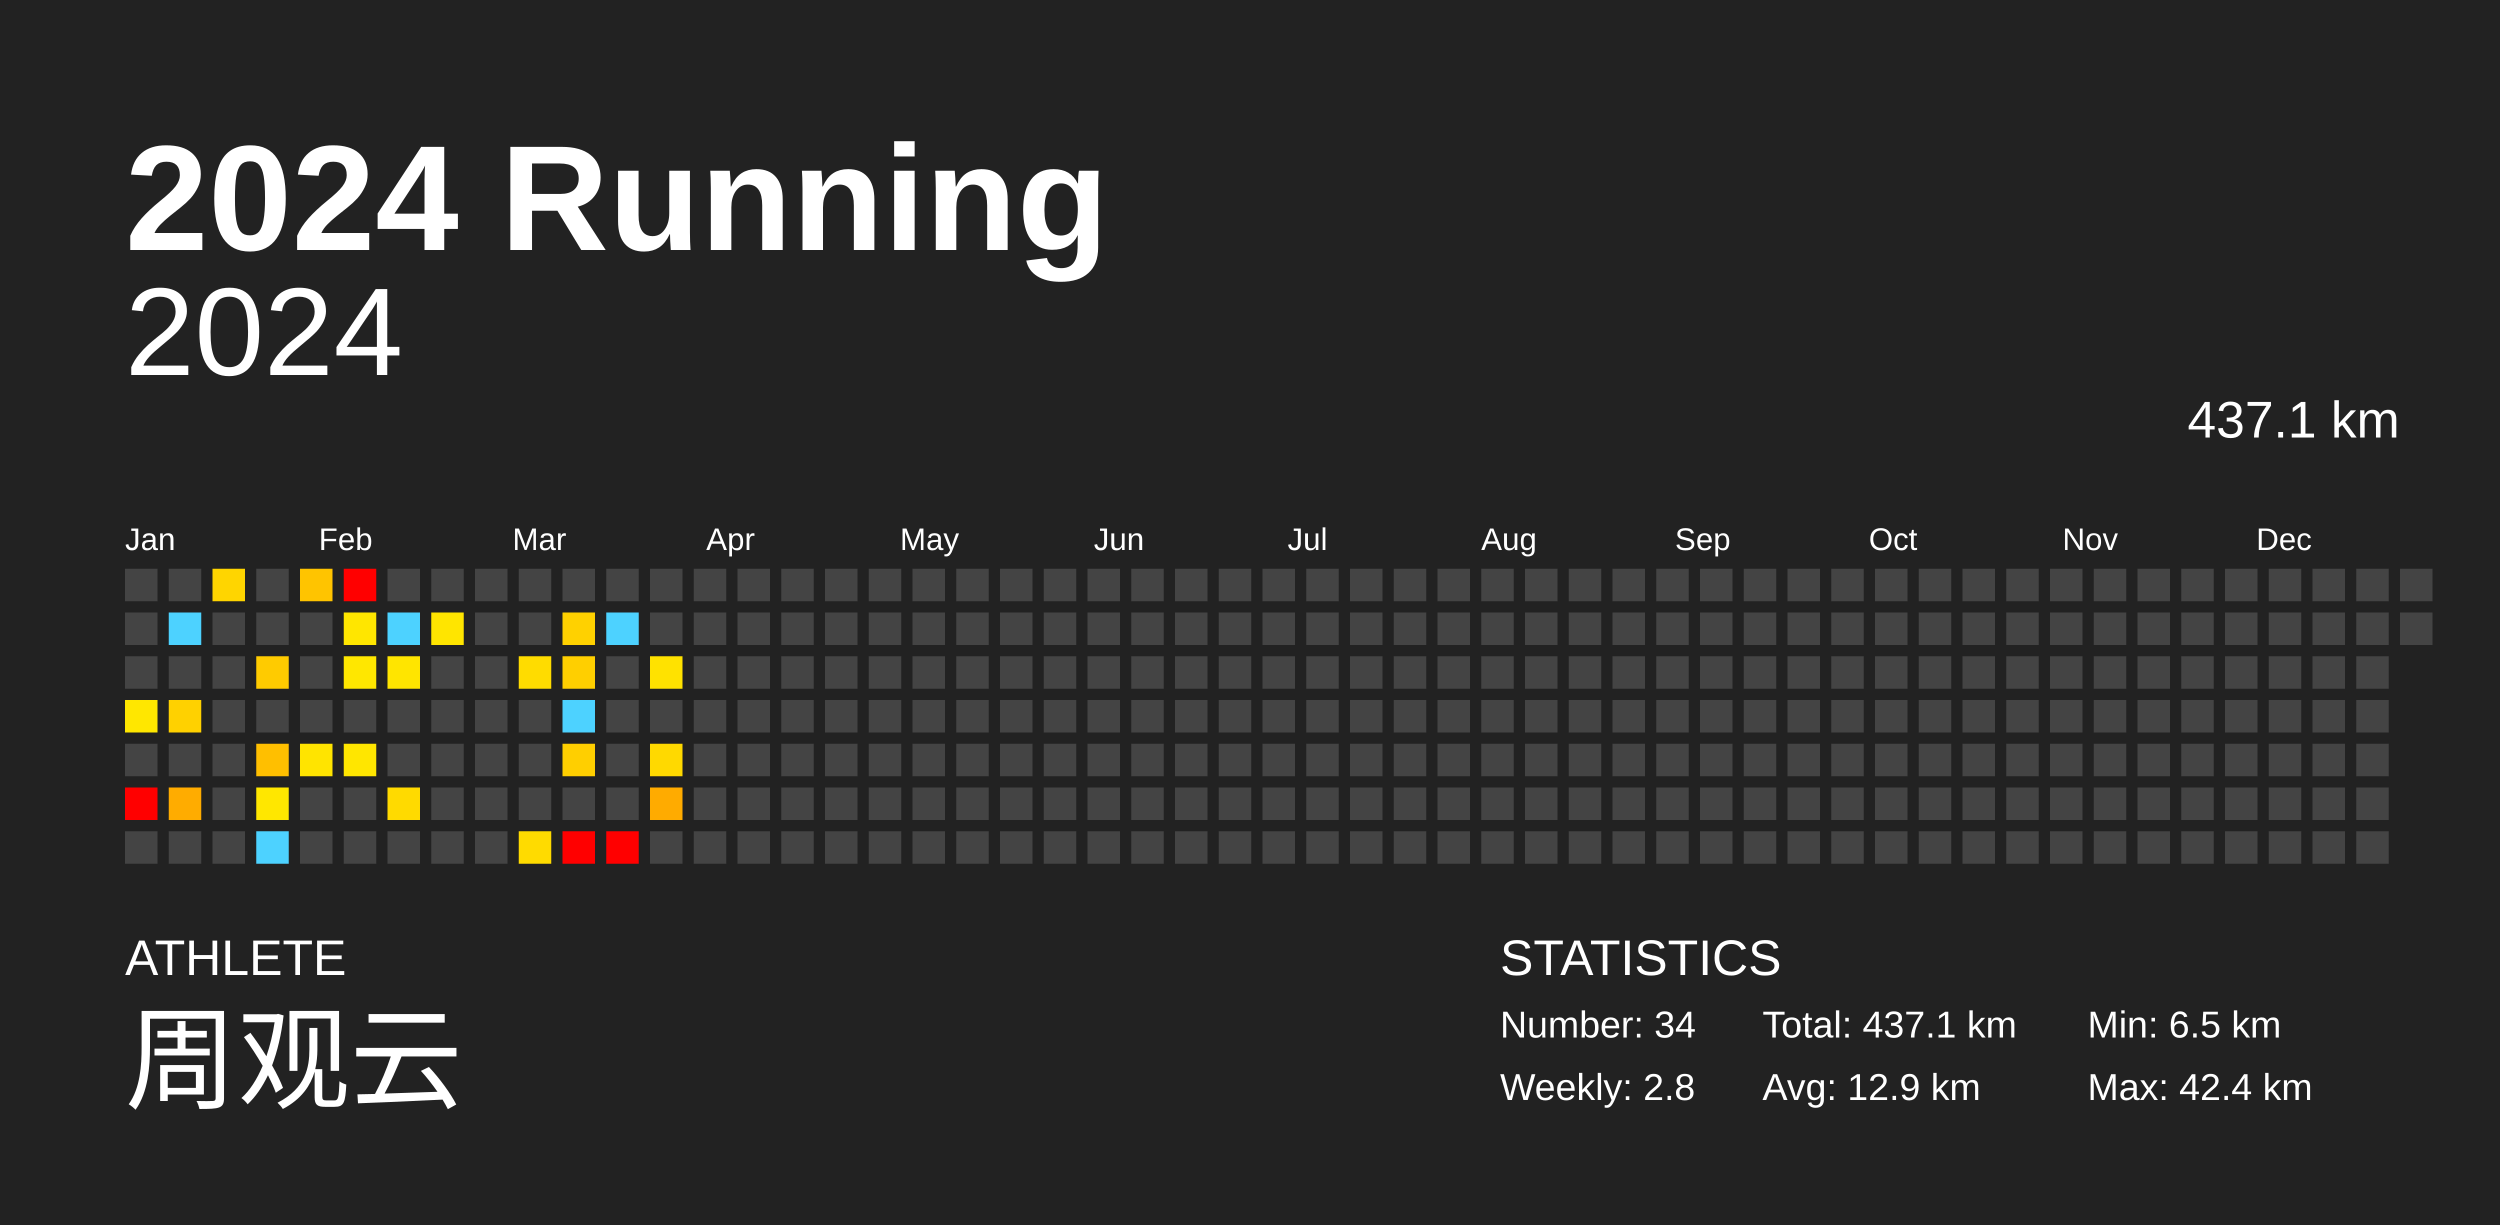
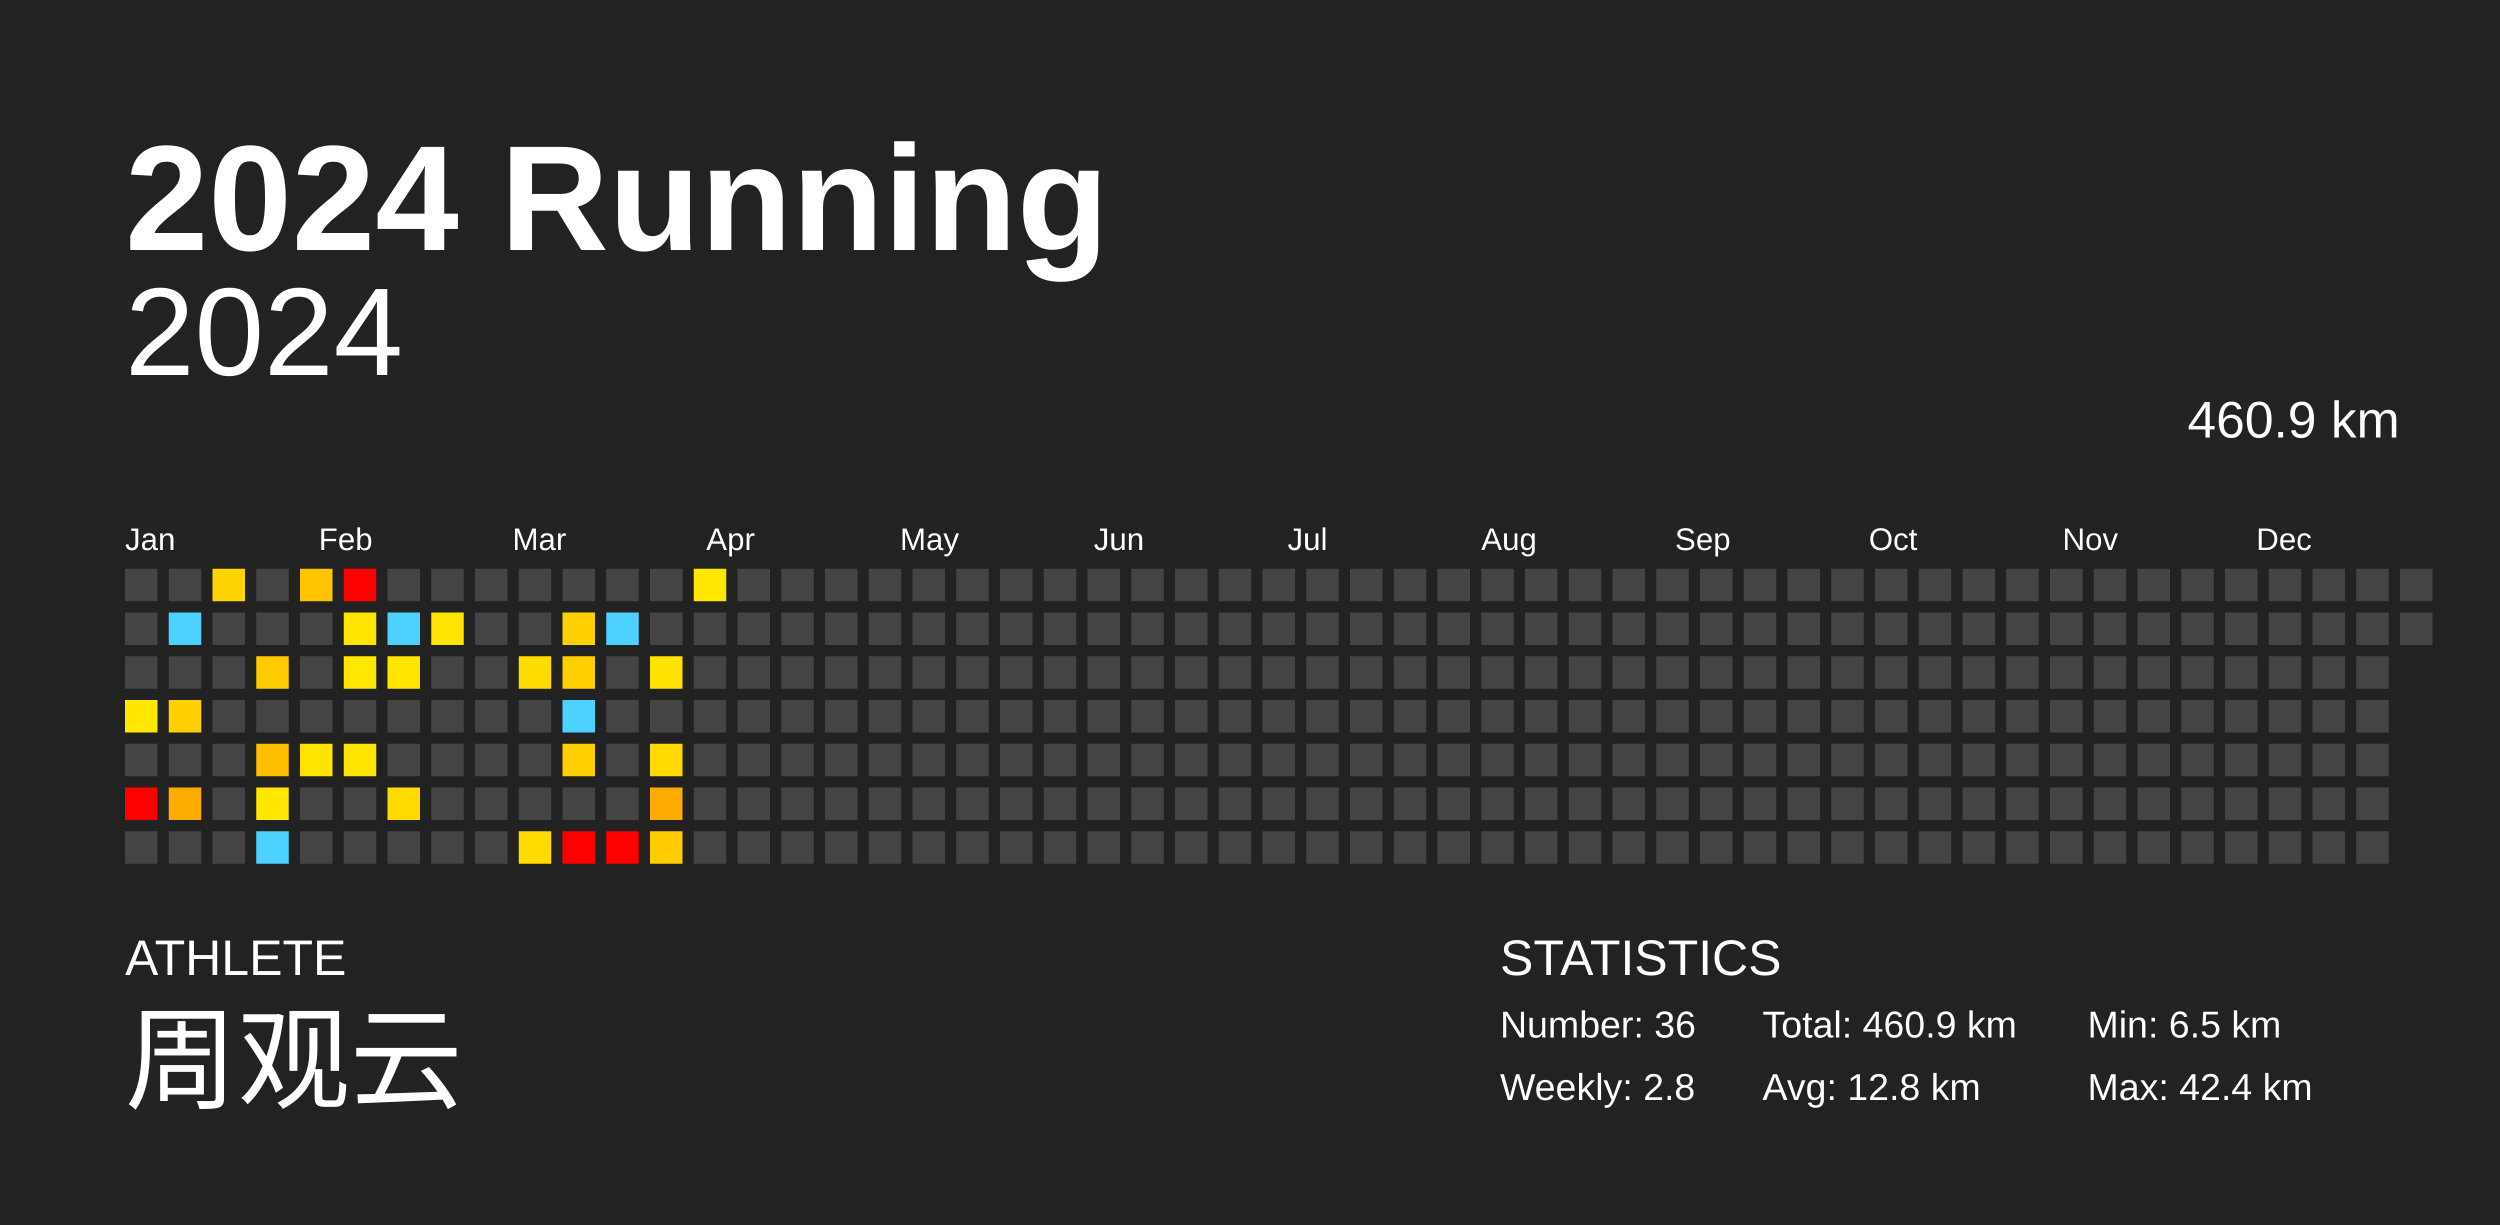
<svg xmlns="http://www.w3.org/2000/svg" baseProfile="full" height="98mm" version="1.1" viewBox="0,0,200,98" width="200mm">
  <defs />
  <rect fill="#222222" height="98" width="200" x="0" y="0" />
  <text fill="#FFFFFF" style="font-size:12px; font-family:Arial; font-weight:bold;" x="10" y="20">2024 Running</text>
  <text fill="#FFFFFF" style="font-size:4px; font-family:Arial" x="10" y="78">ATHLETE</text>
  <text fill="#FFFFFF" style="font-size:9px; font-family:Arial" x="10" y="88">周观云</text>
  <text fill="#FFFFFF" style="font-size:4px; font-family:Arial" x="120" y="78">STATISTICS</text>
-   <text fill="#FFFFFF" style="font-size:3px; font-family:Arial" x="120" y="83">Number: 34</text>
+   <text fill="#FFFFFF" style="font-size:3px; font-family:Arial" x="120" y="83">Number: 36</text>
  <text fill="#FFFFFF" style="font-size:3px; font-family:Arial" x="120" y="88">Weekly: 2.8</text>
-   <text fill="#FFFFFF" style="font-size:3px; font-family:Arial" x="141" y="83">Total: 437.1 km</text>
-   <text fill="#FFFFFF" style="font-size:3px; font-family:Arial" x="141" y="88">Avg: 12.9 km</text>
+   <text fill="#FFFFFF" style="font-size:3px; font-family:Arial" x="141" y="83">Total: 460.9 km</text>
+   <text fill="#FFFFFF" style="font-size:3px; font-family:Arial" x="141" y="88">Avg: 12.8 km</text>
  <text fill="#FFFFFF" style="font-size:3px; font-family:Arial" x="167" y="83">Min: 6.5 km</text>
  <text fill="#FFFFFF" style="font-size:3px; font-family:Arial" x="167" y="88">Max: 42.4 km</text>
  <text alignment-baseline="hanging" fill="#FFFFFF" style="font-size:10.0px; font-family:Arial;" x="10" y="30">2024</text>
-   <text alignment-baseline="hanging" fill="#FFFFFF" style="font-size:4.125px; font-family:Arial;" x="175" y="35">437.1 km</text>
+   <text alignment-baseline="hanging" fill="#FFFFFF" style="font-size:4.125px; font-family:Arial;" x="175" y="35">460.9 km</text>
  <text fill="#FFFFFF" style="font-size:2.5px; font-family:Arial" x="10.0" y="44">Jan</text>
  <text fill="#FFFFFF" style="font-size:2.5px; font-family:Arial" x="25.5" y="44">Feb</text>
  <text fill="#FFFFFF" style="font-size:2.5px; font-family:Arial" x="41.0" y="44">Mar</text>
  <text fill="#FFFFFF" style="font-size:2.5px; font-family:Arial" x="56.5" y="44">Apr</text>
  <text fill="#FFFFFF" style="font-size:2.5px; font-family:Arial" x="72.0" y="44">May</text>
  <text fill="#FFFFFF" style="font-size:2.5px; font-family:Arial" x="87.5" y="44">Jun</text>
  <text fill="#FFFFFF" style="font-size:2.5px; font-family:Arial" x="103.0" y="44">Jul</text>
  <text fill="#FFFFFF" style="font-size:2.5px; font-family:Arial" x="118.5" y="44">Aug</text>
  <text fill="#FFFFFF" style="font-size:2.5px; font-family:Arial" x="134.0" y="44">Sep</text>
  <text fill="#FFFFFF" style="font-size:2.5px; font-family:Arial" x="149.5" y="44">Oct</text>
  <text fill="#FFFFFF" style="font-size:2.5px; font-family:Arial" x="165.0" y="44">Nov</text>
  <text fill="#FFFFFF" style="font-size:2.5px; font-family:Arial" x="180.5" y="44">Dec</text>
  <rect fill="#444444" height="2.6" width="2.6" x="10.0" y="45.5" />
  <rect fill="#444444" height="2.6" width="2.6" x="10.0" y="49.0" />
  <rect fill="#444444" height="2.6" width="2.6" x="10.0" y="52.5" />
  <rect fill="#ffe700" height="2.6" width="2.6" x="10.0" y="56.0" />
  <rect fill="#444444" height="2.6" width="2.6" x="10.0" y="59.5" />
  <rect fill="red" height="2.6" width="2.6" x="10.0" y="63.0" />
  <rect fill="#444444" height="2.6" width="2.6" x="10.0" y="66.5" />
  <rect fill="#444444" height="2.6" width="2.6" x="13.5" y="45.5" />
  <rect fill="#4dd2ff" height="2.6" width="2.6" x="13.5" y="49.0" />
  <rect fill="#444444" height="2.6" width="2.6" x="13.5" y="52.5" />
  <rect fill="#ffd100" height="2.6" width="2.6" x="13.5" y="56.0" />
  <rect fill="#444444" height="2.6" width="2.6" x="13.5" y="59.5" />
  <rect fill="#ffac00" height="2.6" width="2.6" x="13.5" y="63.0" />
  <rect fill="#444444" height="2.6" width="2.6" x="13.5" y="66.5" />
  <rect fill="#ffd500" height="2.6" width="2.6" x="17.0" y="45.5" />
  <rect fill="#444444" height="2.6" width="2.6" x="17.0" y="49.0" />
  <rect fill="#444444" height="2.6" width="2.6" x="17.0" y="52.5" />
  <rect fill="#444444" height="2.6" width="2.6" x="17.0" y="56.0" />
  <rect fill="#444444" height="2.6" width="2.6" x="17.0" y="59.5" />
  <rect fill="#444444" height="2.6" width="2.6" x="17.0" y="63.0" />
  <rect fill="#444444" height="2.6" width="2.6" x="17.0" y="66.5" />
  <rect fill="#444444" height="2.6" width="2.6" x="20.5" y="45.5" />
  <rect fill="#444444" height="2.6" width="2.6" x="20.5" y="49.0" />
  <rect fill="#ffcb00" height="2.6" width="2.6" x="20.5" y="52.5" />
  <rect fill="#444444" height="2.6" width="2.6" x="20.5" y="56.0" />
  <rect fill="#ffbf00" height="2.6" width="2.6" x="20.5" y="59.5" />
  <rect fill="#ffe700" height="2.6" width="2.6" x="20.5" y="63.0" />
  <rect fill="#4dd2ff" height="2.6" width="2.6" x="20.5" y="66.5" />
  <rect fill="#ffc400" height="2.6" width="2.6" x="24.0" y="45.5" />
  <rect fill="#444444" height="2.6" width="2.6" x="24.0" y="49.0" />
  <rect fill="#444444" height="2.6" width="2.6" x="24.0" y="52.5" />
  <rect fill="#444444" height="2.6" width="2.6" x="24.0" y="56.0" />
  <rect fill="#ffe400" height="2.6" width="2.6" x="24.0" y="59.5" />
  <rect fill="#444444" height="2.6" width="2.6" x="24.0" y="63.0" />
  <rect fill="#444444" height="2.6" width="2.6" x="24.0" y="66.5" />
  <rect fill="red" height="2.6" width="2.6" x="27.5" y="45.5" />
  <rect fill="#ffe600" height="2.6" width="2.6" x="27.5" y="49.0" />
  <rect fill="#ffe700" height="2.6" width="2.6" x="27.5" y="52.5" />
  <rect fill="#444444" height="2.6" width="2.6" x="27.5" y="56.0" />
  <rect fill="#ffe600" height="2.6" width="2.6" x="27.5" y="59.5" />
  <rect fill="#444444" height="2.6" width="2.6" x="27.5" y="63.0" />
  <rect fill="#444444" height="2.6" width="2.6" x="27.5" y="66.5" />
  <rect fill="#444444" height="2.6" width="2.6" x="31.0" y="45.5" />
  <rect fill="#4dd2ff" height="2.6" width="2.6" x="31.0" y="49.0" />
  <rect fill="#ffe500" height="2.6" width="2.6" x="31.0" y="52.5" />
  <rect fill="#444444" height="2.6" width="2.6" x="31.0" y="56.0" />
  <rect fill="#444444" height="2.6" width="2.6" x="31.0" y="59.5" />
  <rect fill="#ffda00" height="2.6" width="2.6" x="31.0" y="63.0" />
  <rect fill="#444444" height="2.6" width="2.6" x="31.0" y="66.5" />
  <rect fill="#444444" height="2.6" width="2.6" x="34.5" y="45.5" />
  <rect fill="#ffe500" height="2.6" width="2.6" x="34.5" y="49.0" />
  <rect fill="#444444" height="2.6" width="2.6" x="34.5" y="52.5" />
  <rect fill="#444444" height="2.6" width="2.6" x="34.5" y="56.0" />
  <rect fill="#444444" height="2.6" width="2.6" x="34.5" y="59.5" />
  <rect fill="#444444" height="2.6" width="2.6" x="34.5" y="63.0" />
  <rect fill="#444444" height="2.6" width="2.6" x="34.5" y="66.5" />
  <rect fill="#444444" height="2.6" width="2.6" x="38.0" y="45.5" />
  <rect fill="#444444" height="2.6" width="2.6" x="38.0" y="49.0" />
  <rect fill="#444444" height="2.6" width="2.6" x="38.0" y="52.5" />
  <rect fill="#444444" height="2.6" width="2.6" x="38.0" y="56.0" />
  <rect fill="#444444" height="2.6" width="2.6" x="38.0" y="59.5" />
  <rect fill="#444444" height="2.6" width="2.6" x="38.0" y="63.0" />
  <rect fill="#444444" height="2.6" width="2.6" x="38.0" y="66.5" />
  <rect fill="#444444" height="2.6" width="2.6" x="41.5" y="45.5" />
  <rect fill="#444444" height="2.6" width="2.6" x="41.5" y="49.0" />
  <rect fill="#ffdc00" height="2.6" width="2.6" x="41.5" y="52.5" />
  <rect fill="#444444" height="2.6" width="2.6" x="41.5" y="56.0" />
  <rect fill="#444444" height="2.6" width="2.6" x="41.5" y="59.5" />
  <rect fill="#444444" height="2.6" width="2.6" x="41.5" y="63.0" />
  <rect fill="#ffdb00" height="2.6" width="2.6" x="41.5" y="66.5" />
  <rect fill="#444444" height="2.6" width="2.6" x="45.0" y="45.5" />
  <rect fill="#ffd100" height="2.6" width="2.6" x="45.0" y="49.0" />
  <rect fill="#ffcf00" height="2.6" width="2.6" x="45.0" y="52.5" />
  <rect fill="#4dd2ff" height="2.6" width="2.6" x="45.0" y="56.0" />
  <rect fill="#ffcf00" height="2.6" width="2.6" x="45.0" y="59.5" />
  <rect fill="#444444" height="2.6" width="2.6" x="45.0" y="63.0" />
  <rect fill="red" height="2.6" width="2.6" x="45.0" y="66.5" />
  <rect fill="#444444" height="2.6" width="2.6" x="48.5" y="45.5" />
  <rect fill="#4dd2ff" height="2.6" width="2.6" x="48.5" y="49.0" />
  <rect fill="#444444" height="2.6" width="2.6" x="48.5" y="52.5" />
  <rect fill="#444444" height="2.6" width="2.6" x="48.5" y="56.0" />
  <rect fill="#444444" height="2.6" width="2.6" x="48.5" y="59.5" />
  <rect fill="#444444" height="2.6" width="2.6" x="48.5" y="63.0" />
  <rect fill="red" height="2.6" width="2.6" x="48.5" y="66.5" />
  <rect fill="#444444" height="2.6" width="2.6" x="52.0" y="45.5" />
  <rect fill="#444444" height="2.6" width="2.6" x="52.0" y="49.0" />
  <rect fill="#ffe200" height="2.6" width="2.6" x="52.0" y="52.5" />
  <rect fill="#444444" height="2.6" width="2.6" x="52.0" y="56.0" />
  <rect fill="#ffd900" height="2.6" width="2.6" x="52.0" y="59.5" />
  <rect fill="#ffab00" height="2.6" width="2.6" x="52.0" y="63.0" />
-   <rect fill="#444444" height="2.6" width="2.6" x="52.0" y="66.5" />
-   <rect fill="#444444" height="2.6" width="2.6" x="55.5" y="45.5" />
+   <rect fill="#ffcc00" height="2.6" width="2.6" x="52.0" y="66.5" />
+   <rect fill="#ffe700" height="2.6" width="2.6" x="55.5" y="45.5" />
  <rect fill="#444444" height="2.6" width="2.6" x="55.5" y="49.0" />
  <rect fill="#444444" height="2.6" width="2.6" x="55.5" y="52.5" />
  <rect fill="#444444" height="2.6" width="2.6" x="55.5" y="56.0" />
  <rect fill="#444444" height="2.6" width="2.6" x="55.5" y="59.5" />
  <rect fill="#444444" height="2.6" width="2.6" x="55.5" y="63.0" />
  <rect fill="#444444" height="2.6" width="2.6" x="55.5" y="66.5" />
  <rect fill="#444444" height="2.6" width="2.6" x="59.0" y="45.5" />
  <rect fill="#444444" height="2.6" width="2.6" x="59.0" y="49.0" />
  <rect fill="#444444" height="2.6" width="2.6" x="59.0" y="52.5" />
  <rect fill="#444444" height="2.6" width="2.6" x="59.0" y="56.0" />
  <rect fill="#444444" height="2.6" width="2.6" x="59.0" y="59.5" />
  <rect fill="#444444" height="2.6" width="2.6" x="59.0" y="63.0" />
  <rect fill="#444444" height="2.6" width="2.6" x="59.0" y="66.5" />
  <rect fill="#444444" height="2.6" width="2.6" x="62.5" y="45.5" />
  <rect fill="#444444" height="2.6" width="2.6" x="62.5" y="49.0" />
  <rect fill="#444444" height="2.6" width="2.6" x="62.5" y="52.5" />
  <rect fill="#444444" height="2.6" width="2.6" x="62.5" y="56.0" />
  <rect fill="#444444" height="2.6" width="2.6" x="62.5" y="59.5" />
  <rect fill="#444444" height="2.6" width="2.6" x="62.5" y="63.0" />
  <rect fill="#444444" height="2.6" width="2.6" x="62.5" y="66.5" />
  <rect fill="#444444" height="2.6" width="2.6" x="66.0" y="45.5" />
  <rect fill="#444444" height="2.6" width="2.6" x="66.0" y="49.0" />
  <rect fill="#444444" height="2.6" width="2.6" x="66.0" y="52.5" />
  <rect fill="#444444" height="2.6" width="2.6" x="66.0" y="56.0" />
  <rect fill="#444444" height="2.6" width="2.6" x="66.0" y="59.5" />
  <rect fill="#444444" height="2.6" width="2.6" x="66.0" y="63.0" />
  <rect fill="#444444" height="2.6" width="2.6" x="66.0" y="66.5" />
  <rect fill="#444444" height="2.6" width="2.6" x="69.5" y="45.5" />
  <rect fill="#444444" height="2.6" width="2.6" x="69.5" y="49.0" />
  <rect fill="#444444" height="2.6" width="2.6" x="69.5" y="52.5" />
  <rect fill="#444444" height="2.6" width="2.6" x="69.5" y="56.0" />
  <rect fill="#444444" height="2.6" width="2.6" x="69.5" y="59.5" />
  <rect fill="#444444" height="2.6" width="2.6" x="69.5" y="63.0" />
  <rect fill="#444444" height="2.6" width="2.6" x="69.5" y="66.5" />
  <rect fill="#444444" height="2.6" width="2.6" x="73.0" y="45.5" />
  <rect fill="#444444" height="2.6" width="2.6" x="73.0" y="49.0" />
  <rect fill="#444444" height="2.6" width="2.6" x="73.0" y="52.5" />
  <rect fill="#444444" height="2.6" width="2.6" x="73.0" y="56.0" />
  <rect fill="#444444" height="2.6" width="2.6" x="73.0" y="59.5" />
  <rect fill="#444444" height="2.6" width="2.6" x="73.0" y="63.0" />
  <rect fill="#444444" height="2.6" width="2.6" x="73.0" y="66.5" />
  <rect fill="#444444" height="2.6" width="2.6" x="76.5" y="45.5" />
  <rect fill="#444444" height="2.6" width="2.6" x="76.5" y="49.0" />
  <rect fill="#444444" height="2.6" width="2.6" x="76.5" y="52.5" />
  <rect fill="#444444" height="2.6" width="2.6" x="76.5" y="56.0" />
  <rect fill="#444444" height="2.6" width="2.6" x="76.5" y="59.5" />
  <rect fill="#444444" height="2.6" width="2.6" x="76.5" y="63.0" />
  <rect fill="#444444" height="2.6" width="2.6" x="76.5" y="66.5" />
  <rect fill="#444444" height="2.6" width="2.6" x="80.0" y="45.5" />
  <rect fill="#444444" height="2.6" width="2.6" x="80.0" y="49.0" />
  <rect fill="#444444" height="2.6" width="2.6" x="80.0" y="52.5" />
  <rect fill="#444444" height="2.6" width="2.6" x="80.0" y="56.0" />
  <rect fill="#444444" height="2.6" width="2.6" x="80.0" y="59.5" />
  <rect fill="#444444" height="2.6" width="2.6" x="80.0" y="63.0" />
  <rect fill="#444444" height="2.6" width="2.6" x="80.0" y="66.5" />
  <rect fill="#444444" height="2.6" width="2.6" x="83.5" y="45.5" />
  <rect fill="#444444" height="2.6" width="2.6" x="83.5" y="49.0" />
  <rect fill="#444444" height="2.6" width="2.6" x="83.5" y="52.5" />
  <rect fill="#444444" height="2.6" width="2.6" x="83.5" y="56.0" />
  <rect fill="#444444" height="2.6" width="2.6" x="83.5" y="59.5" />
  <rect fill="#444444" height="2.6" width="2.6" x="83.5" y="63.0" />
  <rect fill="#444444" height="2.6" width="2.6" x="83.5" y="66.5" />
  <rect fill="#444444" height="2.6" width="2.6" x="87.0" y="45.5" />
  <rect fill="#444444" height="2.6" width="2.6" x="87.0" y="49.0" />
  <rect fill="#444444" height="2.6" width="2.6" x="87.0" y="52.5" />
  <rect fill="#444444" height="2.6" width="2.6" x="87.0" y="56.0" />
  <rect fill="#444444" height="2.6" width="2.6" x="87.0" y="59.5" />
  <rect fill="#444444" height="2.6" width="2.6" x="87.0" y="63.0" />
  <rect fill="#444444" height="2.6" width="2.6" x="87.0" y="66.5" />
  <rect fill="#444444" height="2.6" width="2.6" x="90.5" y="45.5" />
  <rect fill="#444444" height="2.6" width="2.6" x="90.5" y="49.0" />
  <rect fill="#444444" height="2.6" width="2.6" x="90.5" y="52.5" />
  <rect fill="#444444" height="2.6" width="2.6" x="90.5" y="56.0" />
  <rect fill="#444444" height="2.6" width="2.6" x="90.5" y="59.5" />
  <rect fill="#444444" height="2.6" width="2.6" x="90.5" y="63.0" />
  <rect fill="#444444" height="2.6" width="2.6" x="90.5" y="66.5" />
  <rect fill="#444444" height="2.6" width="2.6" x="94.0" y="45.5" />
  <rect fill="#444444" height="2.6" width="2.6" x="94.0" y="49.0" />
  <rect fill="#444444" height="2.6" width="2.6" x="94.0" y="52.5" />
  <rect fill="#444444" height="2.6" width="2.6" x="94.0" y="56.0" />
  <rect fill="#444444" height="2.6" width="2.6" x="94.0" y="59.5" />
  <rect fill="#444444" height="2.6" width="2.6" x="94.0" y="63.0" />
  <rect fill="#444444" height="2.6" width="2.6" x="94.0" y="66.5" />
  <rect fill="#444444" height="2.6" width="2.6" x="97.5" y="45.5" />
  <rect fill="#444444" height="2.6" width="2.6" x="97.5" y="49.0" />
  <rect fill="#444444" height="2.6" width="2.6" x="97.5" y="52.5" />
  <rect fill="#444444" height="2.6" width="2.6" x="97.5" y="56.0" />
  <rect fill="#444444" height="2.6" width="2.6" x="97.5" y="59.5" />
  <rect fill="#444444" height="2.6" width="2.6" x="97.5" y="63.0" />
  <rect fill="#444444" height="2.6" width="2.6" x="97.5" y="66.5" />
  <rect fill="#444444" height="2.6" width="2.6" x="101.0" y="45.5" />
  <rect fill="#444444" height="2.6" width="2.6" x="101.0" y="49.0" />
  <rect fill="#444444" height="2.6" width="2.6" x="101.0" y="52.5" />
  <rect fill="#444444" height="2.6" width="2.6" x="101.0" y="56.0" />
  <rect fill="#444444" height="2.6" width="2.6" x="101.0" y="59.5" />
  <rect fill="#444444" height="2.6" width="2.6" x="101.0" y="63.0" />
  <rect fill="#444444" height="2.6" width="2.6" x="101.0" y="66.5" />
  <rect fill="#444444" height="2.6" width="2.6" x="104.5" y="45.5" />
  <rect fill="#444444" height="2.6" width="2.6" x="104.5" y="49.0" />
  <rect fill="#444444" height="2.6" width="2.6" x="104.5" y="52.5" />
  <rect fill="#444444" height="2.6" width="2.6" x="104.5" y="56.0" />
  <rect fill="#444444" height="2.6" width="2.6" x="104.5" y="59.5" />
  <rect fill="#444444" height="2.6" width="2.6" x="104.5" y="63.0" />
  <rect fill="#444444" height="2.6" width="2.6" x="104.5" y="66.5" />
  <rect fill="#444444" height="2.6" width="2.6" x="108.0" y="45.5" />
  <rect fill="#444444" height="2.6" width="2.6" x="108.0" y="49.0" />
  <rect fill="#444444" height="2.6" width="2.6" x="108.0" y="52.5" />
  <rect fill="#444444" height="2.6" width="2.6" x="108.0" y="56.0" />
  <rect fill="#444444" height="2.6" width="2.6" x="108.0" y="59.5" />
  <rect fill="#444444" height="2.6" width="2.6" x="108.0" y="63.0" />
  <rect fill="#444444" height="2.6" width="2.6" x="108.0" y="66.5" />
  <rect fill="#444444" height="2.6" width="2.6" x="111.5" y="45.5" />
  <rect fill="#444444" height="2.6" width="2.6" x="111.5" y="49.0" />
  <rect fill="#444444" height="2.6" width="2.6" x="111.5" y="52.5" />
  <rect fill="#444444" height="2.6" width="2.6" x="111.5" y="56.0" />
  <rect fill="#444444" height="2.6" width="2.6" x="111.5" y="59.5" />
  <rect fill="#444444" height="2.6" width="2.6" x="111.5" y="63.0" />
  <rect fill="#444444" height="2.6" width="2.6" x="111.5" y="66.5" />
  <rect fill="#444444" height="2.6" width="2.6" x="115.0" y="45.5" />
  <rect fill="#444444" height="2.6" width="2.6" x="115.0" y="49.0" />
  <rect fill="#444444" height="2.6" width="2.6" x="115.0" y="52.5" />
  <rect fill="#444444" height="2.6" width="2.6" x="115.0" y="56.0" />
  <rect fill="#444444" height="2.6" width="2.6" x="115.0" y="59.5" />
  <rect fill="#444444" height="2.6" width="2.6" x="115.0" y="63.0" />
  <rect fill="#444444" height="2.6" width="2.6" x="115.0" y="66.5" />
  <rect fill="#444444" height="2.6" width="2.6" x="118.5" y="45.5" />
  <rect fill="#444444" height="2.6" width="2.6" x="118.5" y="49.0" />
  <rect fill="#444444" height="2.6" width="2.6" x="118.5" y="52.5" />
  <rect fill="#444444" height="2.6" width="2.6" x="118.5" y="56.0" />
  <rect fill="#444444" height="2.6" width="2.6" x="118.5" y="59.5" />
  <rect fill="#444444" height="2.6" width="2.6" x="118.5" y="63.0" />
  <rect fill="#444444" height="2.6" width="2.6" x="118.5" y="66.5" />
  <rect fill="#444444" height="2.6" width="2.6" x="122.0" y="45.5" />
  <rect fill="#444444" height="2.6" width="2.6" x="122.0" y="49.0" />
  <rect fill="#444444" height="2.6" width="2.6" x="122.0" y="52.5" />
  <rect fill="#444444" height="2.6" width="2.6" x="122.0" y="56.0" />
  <rect fill="#444444" height="2.6" width="2.6" x="122.0" y="59.5" />
  <rect fill="#444444" height="2.6" width="2.6" x="122.0" y="63.0" />
  <rect fill="#444444" height="2.6" width="2.6" x="122.0" y="66.5" />
  <rect fill="#444444" height="2.6" width="2.6" x="125.5" y="45.5" />
  <rect fill="#444444" height="2.6" width="2.6" x="125.5" y="49.0" />
  <rect fill="#444444" height="2.6" width="2.6" x="125.5" y="52.5" />
  <rect fill="#444444" height="2.6" width="2.6" x="125.5" y="56.0" />
  <rect fill="#444444" height="2.6" width="2.6" x="125.5" y="59.5" />
  <rect fill="#444444" height="2.6" width="2.6" x="125.5" y="63.0" />
  <rect fill="#444444" height="2.6" width="2.6" x="125.5" y="66.5" />
  <rect fill="#444444" height="2.6" width="2.6" x="129.0" y="45.5" />
  <rect fill="#444444" height="2.6" width="2.6" x="129.0" y="49.0" />
  <rect fill="#444444" height="2.6" width="2.6" x="129.0" y="52.5" />
  <rect fill="#444444" height="2.6" width="2.6" x="129.0" y="56.0" />
  <rect fill="#444444" height="2.6" width="2.6" x="129.0" y="59.5" />
  <rect fill="#444444" height="2.6" width="2.6" x="129.0" y="63.0" />
  <rect fill="#444444" height="2.6" width="2.6" x="129.0" y="66.5" />
  <rect fill="#444444" height="2.6" width="2.6" x="132.5" y="45.5" />
  <rect fill="#444444" height="2.6" width="2.6" x="132.5" y="49.0" />
  <rect fill="#444444" height="2.6" width="2.6" x="132.5" y="52.5" />
  <rect fill="#444444" height="2.6" width="2.6" x="132.5" y="56.0" />
  <rect fill="#444444" height="2.6" width="2.6" x="132.5" y="59.5" />
  <rect fill="#444444" height="2.6" width="2.6" x="132.5" y="63.0" />
  <rect fill="#444444" height="2.6" width="2.6" x="132.5" y="66.5" />
  <rect fill="#444444" height="2.6" width="2.6" x="136.0" y="45.5" />
  <rect fill="#444444" height="2.6" width="2.6" x="136.0" y="49.0" />
  <rect fill="#444444" height="2.6" width="2.6" x="136.0" y="52.5" />
  <rect fill="#444444" height="2.6" width="2.6" x="136.0" y="56.0" />
  <rect fill="#444444" height="2.6" width="2.6" x="136.0" y="59.5" />
  <rect fill="#444444" height="2.6" width="2.6" x="136.0" y="63.0" />
  <rect fill="#444444" height="2.6" width="2.6" x="136.0" y="66.5" />
  <rect fill="#444444" height="2.6" width="2.6" x="139.5" y="45.5" />
  <rect fill="#444444" height="2.6" width="2.6" x="139.5" y="49.0" />
  <rect fill="#444444" height="2.6" width="2.6" x="139.5" y="52.5" />
  <rect fill="#444444" height="2.6" width="2.6" x="139.5" y="56.0" />
  <rect fill="#444444" height="2.6" width="2.6" x="139.5" y="59.5" />
  <rect fill="#444444" height="2.6" width="2.6" x="139.5" y="63.0" />
  <rect fill="#444444" height="2.6" width="2.6" x="139.5" y="66.5" />
  <rect fill="#444444" height="2.6" width="2.6" x="143.0" y="45.5" />
  <rect fill="#444444" height="2.6" width="2.6" x="143.0" y="49.0" />
  <rect fill="#444444" height="2.6" width="2.6" x="143.0" y="52.5" />
  <rect fill="#444444" height="2.6" width="2.6" x="143.0" y="56.0" />
  <rect fill="#444444" height="2.6" width="2.6" x="143.0" y="59.5" />
  <rect fill="#444444" height="2.6" width="2.6" x="143.0" y="63.0" />
  <rect fill="#444444" height="2.6" width="2.6" x="143.0" y="66.5" />
  <rect fill="#444444" height="2.6" width="2.6" x="146.5" y="45.5" />
  <rect fill="#444444" height="2.6" width="2.6" x="146.5" y="49.0" />
  <rect fill="#444444" height="2.6" width="2.6" x="146.5" y="52.5" />
  <rect fill="#444444" height="2.6" width="2.6" x="146.5" y="56.0" />
  <rect fill="#444444" height="2.6" width="2.6" x="146.5" y="59.5" />
  <rect fill="#444444" height="2.6" width="2.6" x="146.5" y="63.0" />
  <rect fill="#444444" height="2.6" width="2.6" x="146.5" y="66.5" />
  <rect fill="#444444" height="2.6" width="2.6" x="150.0" y="45.5" />
  <rect fill="#444444" height="2.6" width="2.6" x="150.0" y="49.0" />
  <rect fill="#444444" height="2.6" width="2.6" x="150.0" y="52.5" />
  <rect fill="#444444" height="2.6" width="2.6" x="150.0" y="56.0" />
  <rect fill="#444444" height="2.6" width="2.6" x="150.0" y="59.5" />
  <rect fill="#444444" height="2.6" width="2.6" x="150.0" y="63.0" />
  <rect fill="#444444" height="2.6" width="2.6" x="150.0" y="66.5" />
  <rect fill="#444444" height="2.6" width="2.6" x="153.5" y="45.5" />
  <rect fill="#444444" height="2.6" width="2.6" x="153.5" y="49.0" />
  <rect fill="#444444" height="2.6" width="2.6" x="153.5" y="52.5" />
  <rect fill="#444444" height="2.6" width="2.6" x="153.5" y="56.0" />
  <rect fill="#444444" height="2.6" width="2.6" x="153.5" y="59.5" />
  <rect fill="#444444" height="2.6" width="2.6" x="153.5" y="63.0" />
  <rect fill="#444444" height="2.6" width="2.6" x="153.5" y="66.5" />
  <rect fill="#444444" height="2.6" width="2.6" x="157.0" y="45.5" />
  <rect fill="#444444" height="2.6" width="2.6" x="157.0" y="49.0" />
  <rect fill="#444444" height="2.6" width="2.6" x="157.0" y="52.5" />
  <rect fill="#444444" height="2.6" width="2.6" x="157.0" y="56.0" />
  <rect fill="#444444" height="2.6" width="2.6" x="157.0" y="59.5" />
  <rect fill="#444444" height="2.6" width="2.6" x="157.0" y="63.0" />
  <rect fill="#444444" height="2.6" width="2.6" x="157.0" y="66.5" />
  <rect fill="#444444" height="2.6" width="2.6" x="160.5" y="45.5" />
  <rect fill="#444444" height="2.6" width="2.6" x="160.5" y="49.0" />
  <rect fill="#444444" height="2.6" width="2.6" x="160.5" y="52.5" />
  <rect fill="#444444" height="2.6" width="2.6" x="160.5" y="56.0" />
  <rect fill="#444444" height="2.6" width="2.6" x="160.5" y="59.5" />
  <rect fill="#444444" height="2.6" width="2.6" x="160.5" y="63.0" />
  <rect fill="#444444" height="2.6" width="2.6" x="160.5" y="66.5" />
  <rect fill="#444444" height="2.6" width="2.6" x="164.0" y="45.5" />
  <rect fill="#444444" height="2.6" width="2.6" x="164.0" y="49.0" />
  <rect fill="#444444" height="2.6" width="2.6" x="164.0" y="52.5" />
  <rect fill="#444444" height="2.6" width="2.6" x="164.0" y="56.0" />
  <rect fill="#444444" height="2.6" width="2.6" x="164.0" y="59.5" />
  <rect fill="#444444" height="2.6" width="2.6" x="164.0" y="63.0" />
  <rect fill="#444444" height="2.6" width="2.6" x="164.0" y="66.5" />
  <rect fill="#444444" height="2.6" width="2.6" x="167.5" y="45.5" />
  <rect fill="#444444" height="2.6" width="2.6" x="167.5" y="49.0" />
  <rect fill="#444444" height="2.6" width="2.6" x="167.5" y="52.5" />
  <rect fill="#444444" height="2.6" width="2.6" x="167.5" y="56.0" />
  <rect fill="#444444" height="2.6" width="2.6" x="167.5" y="59.5" />
  <rect fill="#444444" height="2.6" width="2.6" x="167.5" y="63.0" />
  <rect fill="#444444" height="2.6" width="2.6" x="167.5" y="66.5" />
  <rect fill="#444444" height="2.6" width="2.6" x="171.0" y="45.5" />
  <rect fill="#444444" height="2.6" width="2.6" x="171.0" y="49.0" />
  <rect fill="#444444" height="2.6" width="2.6" x="171.0" y="52.5" />
  <rect fill="#444444" height="2.6" width="2.6" x="171.0" y="56.0" />
  <rect fill="#444444" height="2.6" width="2.6" x="171.0" y="59.5" />
  <rect fill="#444444" height="2.6" width="2.6" x="171.0" y="63.0" />
  <rect fill="#444444" height="2.6" width="2.6" x="171.0" y="66.5" />
  <rect fill="#444444" height="2.6" width="2.6" x="174.5" y="45.5" />
  <rect fill="#444444" height="2.6" width="2.6" x="174.5" y="49.0" />
  <rect fill="#444444" height="2.6" width="2.6" x="174.5" y="52.5" />
  <rect fill="#444444" height="2.6" width="2.6" x="174.5" y="56.0" />
  <rect fill="#444444" height="2.6" width="2.6" x="174.5" y="59.5" />
  <rect fill="#444444" height="2.6" width="2.6" x="174.5" y="63.0" />
  <rect fill="#444444" height="2.6" width="2.6" x="174.5" y="66.5" />
  <rect fill="#444444" height="2.6" width="2.6" x="178.0" y="45.5" />
  <rect fill="#444444" height="2.6" width="2.6" x="178.0" y="49.0" />
  <rect fill="#444444" height="2.6" width="2.6" x="178.0" y="52.5" />
  <rect fill="#444444" height="2.6" width="2.6" x="178.0" y="56.0" />
  <rect fill="#444444" height="2.6" width="2.6" x="178.0" y="59.5" />
  <rect fill="#444444" height="2.6" width="2.6" x="178.0" y="63.0" />
  <rect fill="#444444" height="2.6" width="2.6" x="178.0" y="66.5" />
  <rect fill="#444444" height="2.6" width="2.6" x="181.5" y="45.5" />
  <rect fill="#444444" height="2.6" width="2.6" x="181.5" y="49.0" />
  <rect fill="#444444" height="2.6" width="2.6" x="181.5" y="52.5" />
  <rect fill="#444444" height="2.6" width="2.6" x="181.5" y="56.0" />
  <rect fill="#444444" height="2.6" width="2.6" x="181.5" y="59.5" />
  <rect fill="#444444" height="2.6" width="2.6" x="181.5" y="63.0" />
  <rect fill="#444444" height="2.6" width="2.6" x="181.5" y="66.5" />
  <rect fill="#444444" height="2.6" width="2.6" x="185.0" y="45.5" />
  <rect fill="#444444" height="2.6" width="2.6" x="185.0" y="49.0" />
  <rect fill="#444444" height="2.6" width="2.6" x="185.0" y="52.5" />
  <rect fill="#444444" height="2.6" width="2.6" x="185.0" y="56.0" />
  <rect fill="#444444" height="2.6" width="2.6" x="185.0" y="59.5" />
  <rect fill="#444444" height="2.6" width="2.6" x="185.0" y="63.0" />
  <rect fill="#444444" height="2.6" width="2.6" x="185.0" y="66.5" />
  <rect fill="#444444" height="2.6" width="2.6" x="188.5" y="45.5" />
  <rect fill="#444444" height="2.6" width="2.6" x="188.5" y="49.0" />
  <rect fill="#444444" height="2.6" width="2.6" x="188.5" y="52.5" />
  <rect fill="#444444" height="2.6" width="2.6" x="188.5" y="56.0" />
  <rect fill="#444444" height="2.6" width="2.6" x="188.5" y="59.5" />
  <rect fill="#444444" height="2.6" width="2.6" x="188.5" y="63.0" />
  <rect fill="#444444" height="2.6" width="2.6" x="188.5" y="66.5" />
  <rect fill="#444444" height="2.6" width="2.6" x="192.0" y="45.5" />
  <rect fill="#444444" height="2.6" width="2.6" x="192.0" y="49.0" />
</svg>
